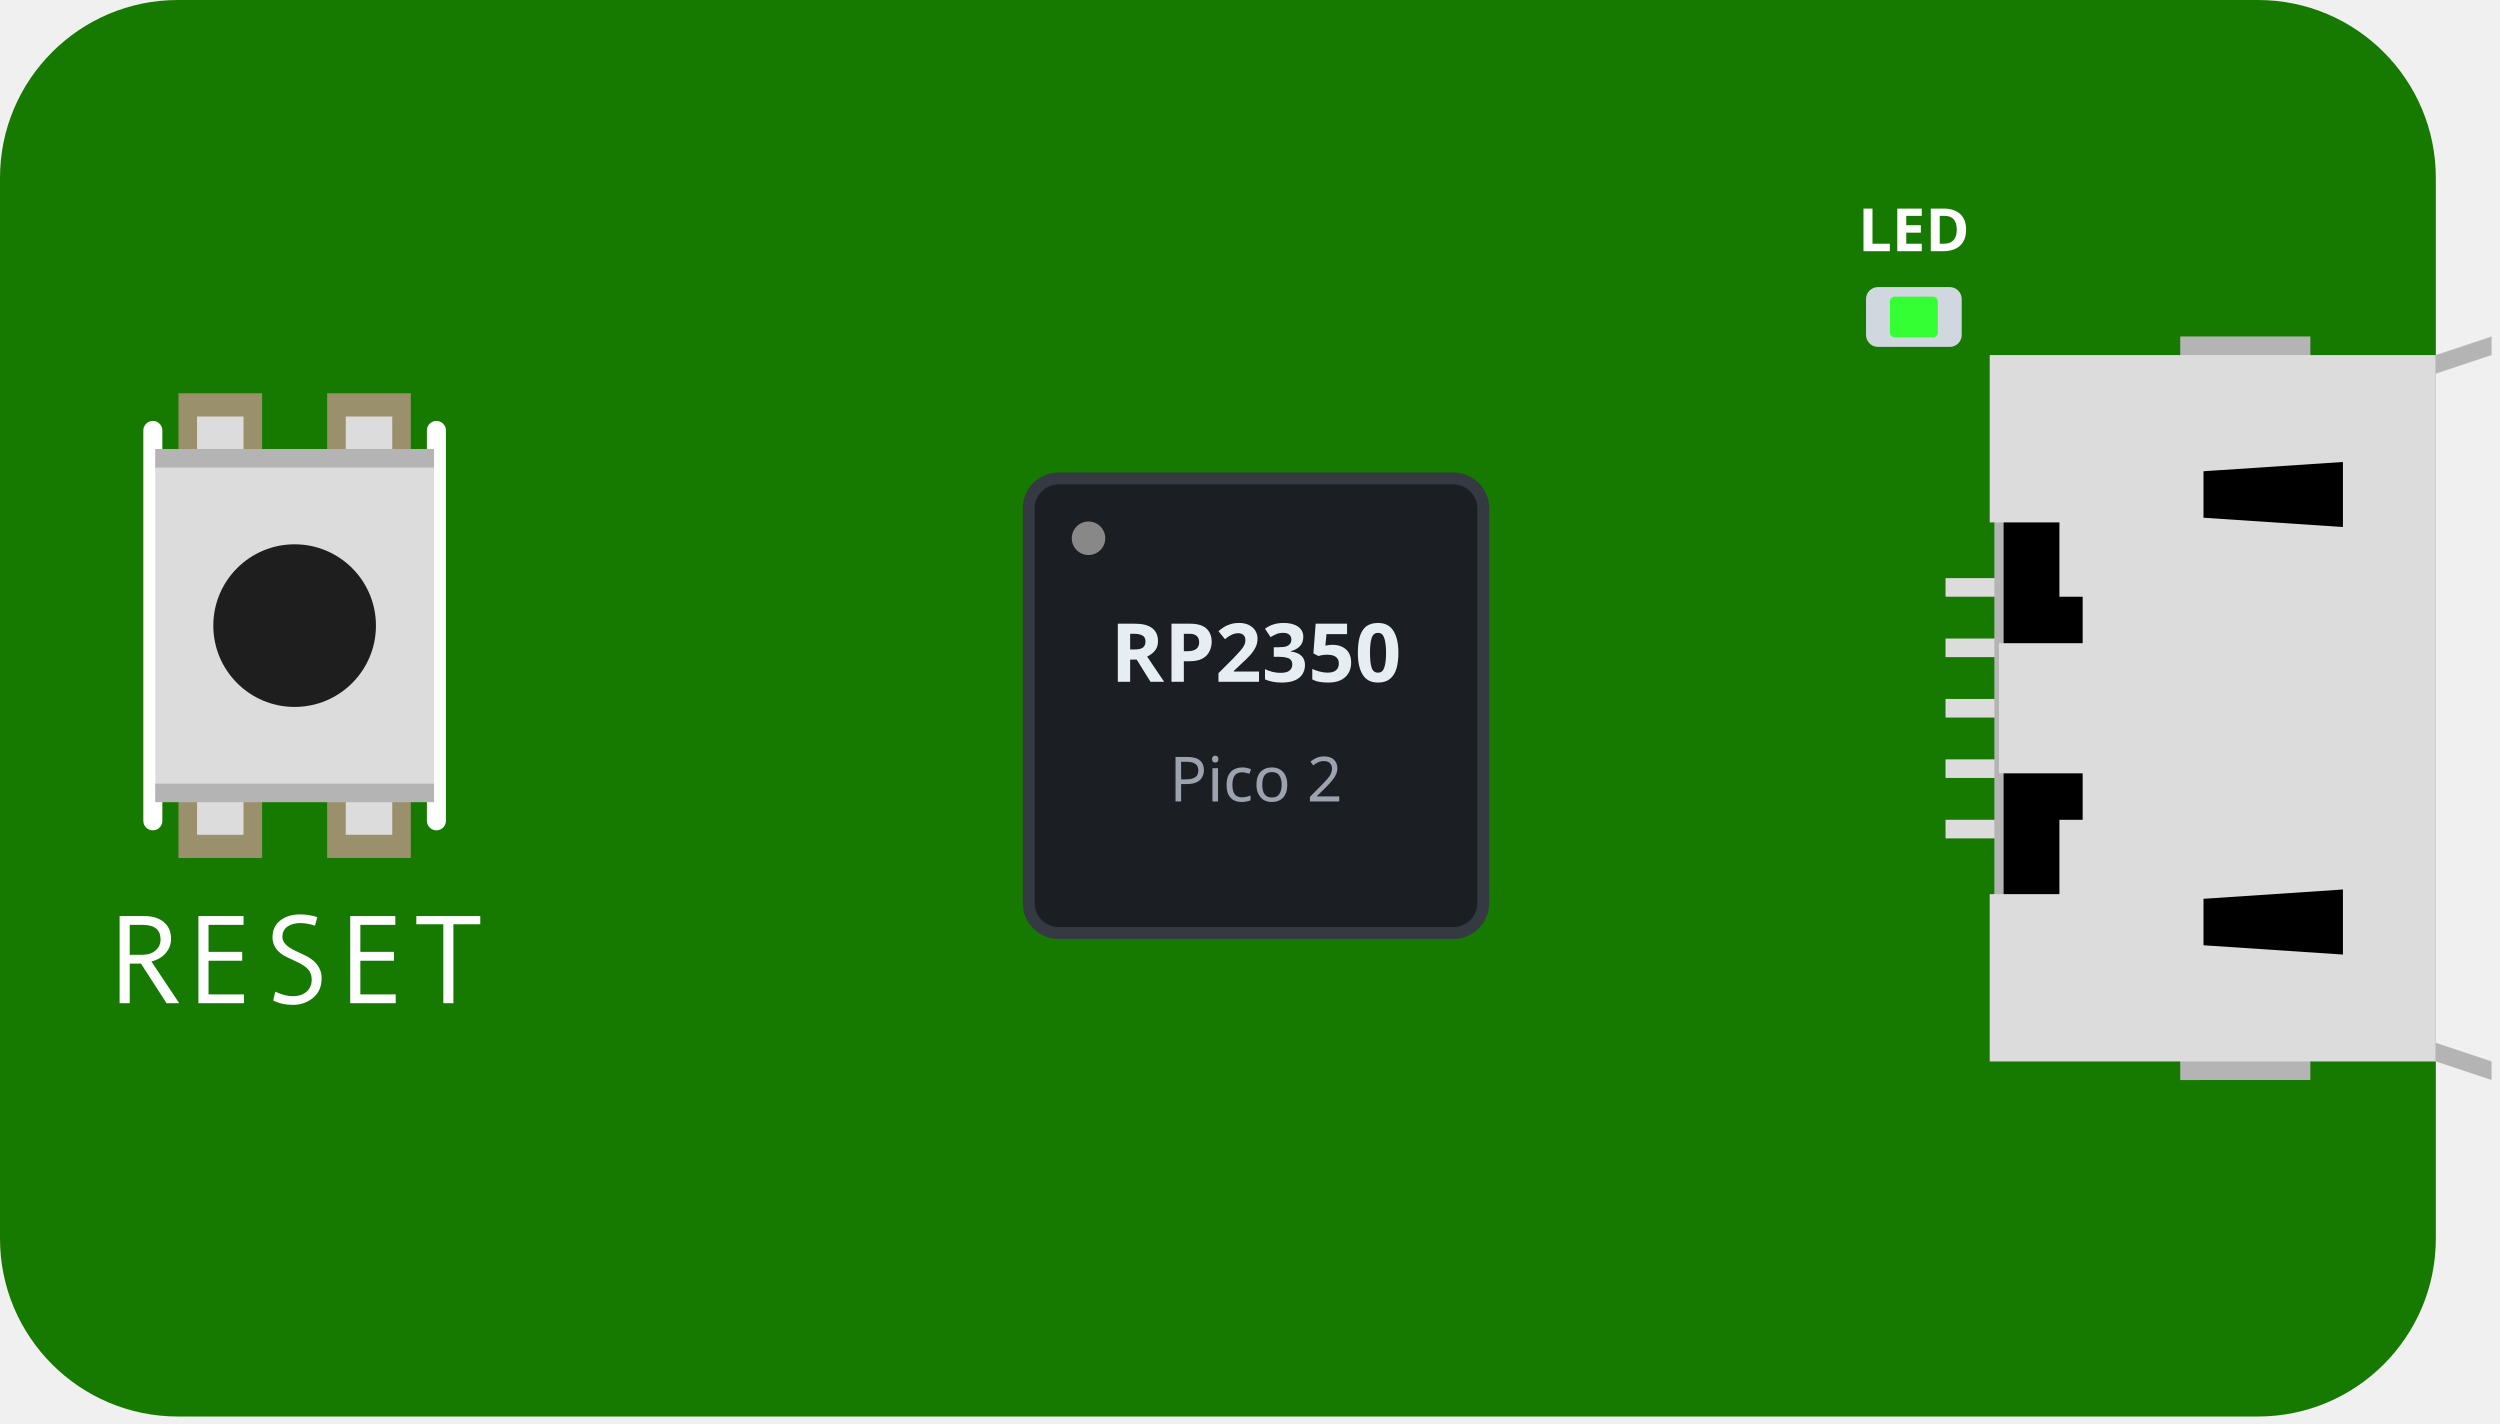
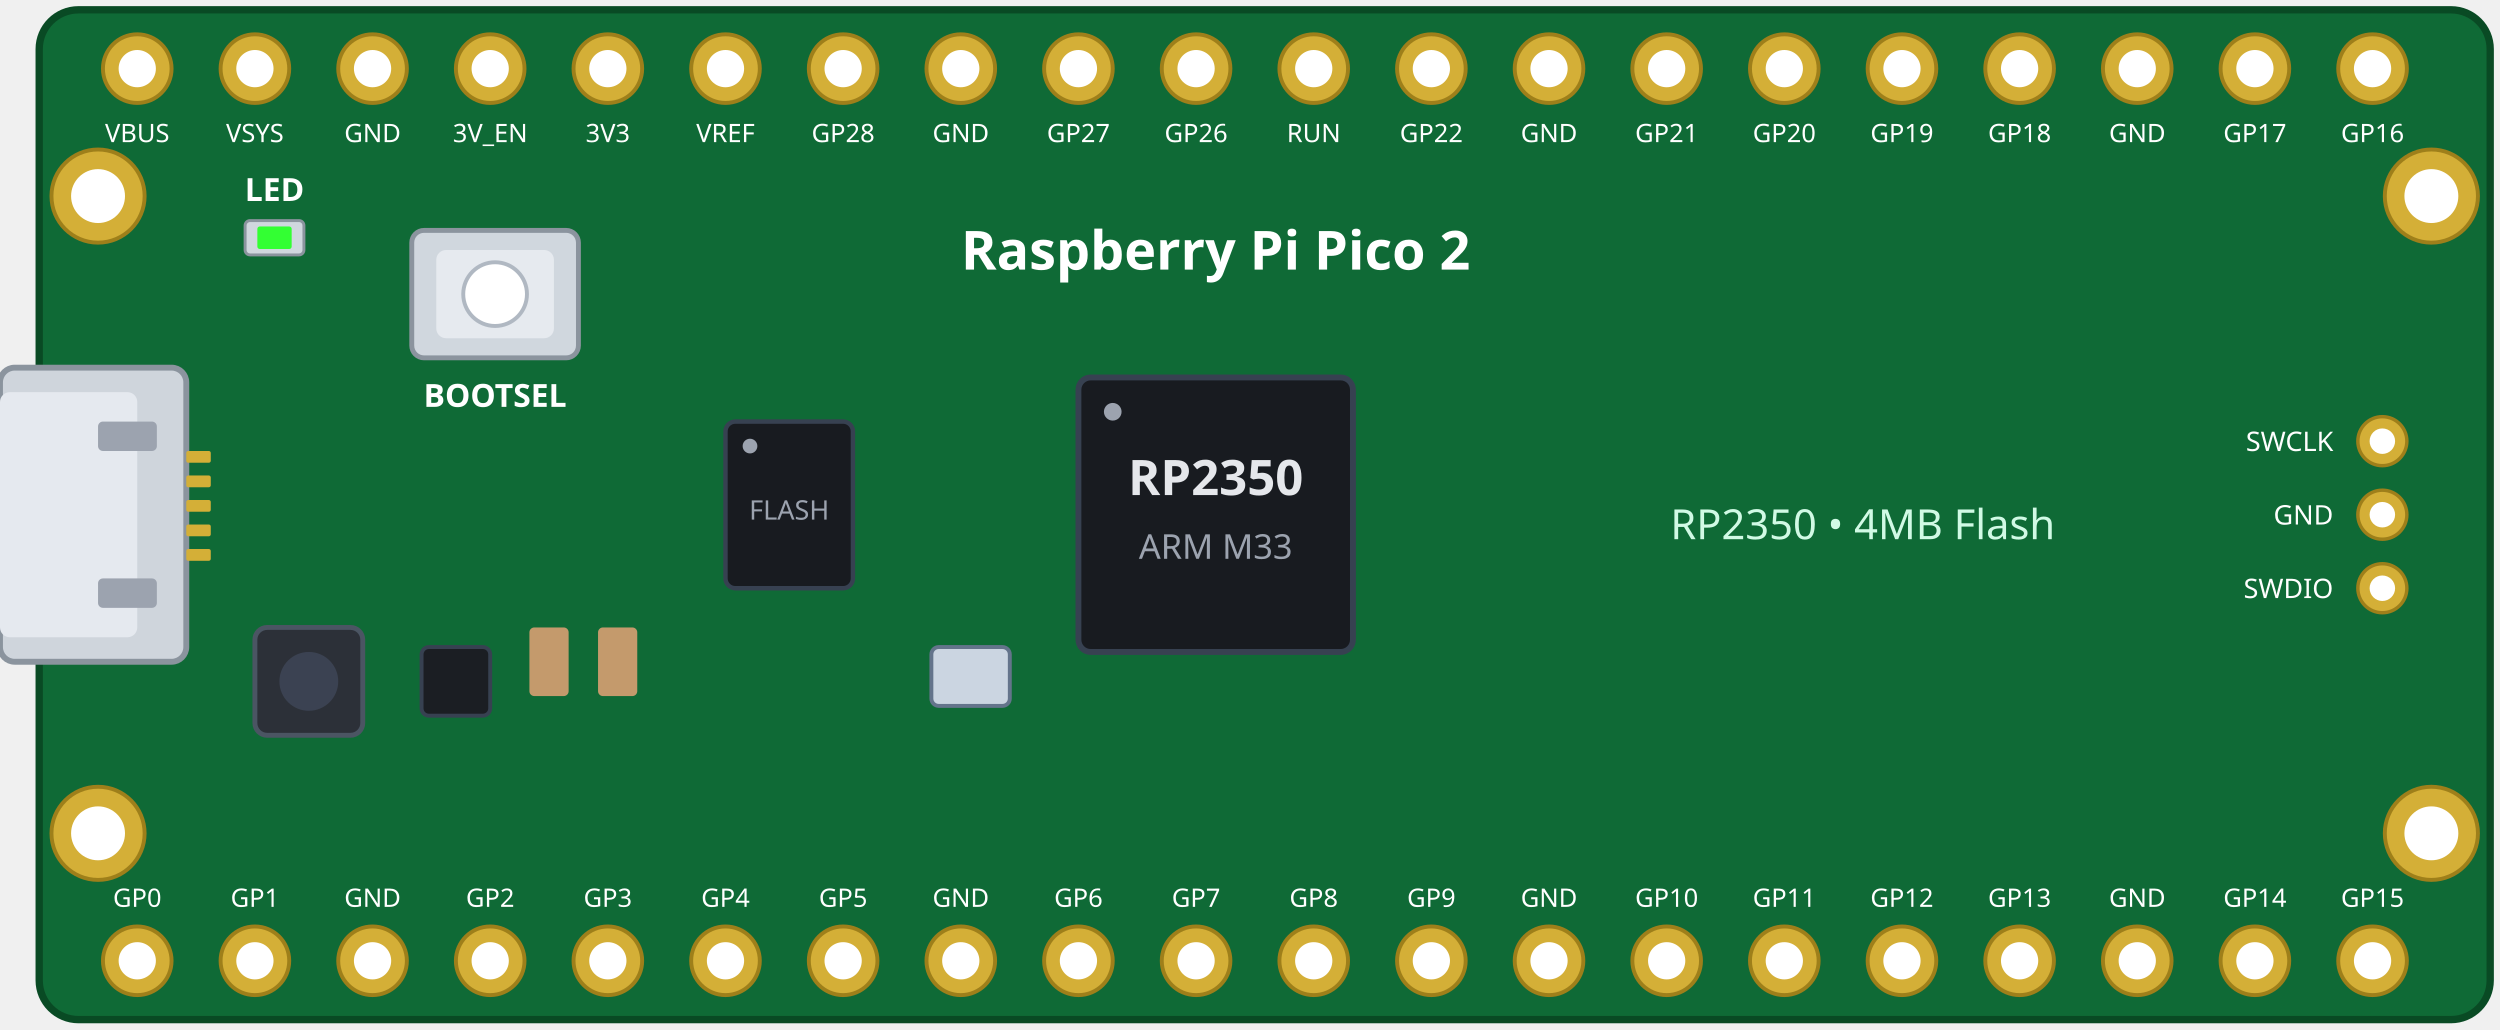
- <svg xmlns="http://www.w3.org/2000/svg" viewBox="0 0 209 119" fill-rule="evenodd" clip-rule="evenodd" stroke-linecap="round">
-   <path d="M203.636 14.872C203.636 6.664 196.973 0 188.764 0H14.871C6.663 0 0 6.664 0 14.872v88.676c0 8.208 6.663 14.872 14.871 14.872h173.893c8.209 0 14.872-6.664 14.872-14.872V14.872z" fill="#177a00" />
-   <rect x="86" y="40" width="38" height="38" rx="2.5" fill="#1b1e23" stroke="#343942" stroke-width="1" />
-   <circle cx="91" cy="45" r="1.4" fill="#888" />
-   <text x="105" y="57" font-family="sans-serif" font-weight="bold" font-size="6.8" fill="#e6edf3" text-anchor="middle">RP2350</text>
-   <text x="105" y="67" font-family="sans-serif" font-size="5.2" fill="#9ca3af" text-anchor="middle">Pico 2</text>
-   <rect x="156" y="24" width="8" height="5" rx="1" fill="#d0d7de" />
-   <rect x="158" y="24.8" width="4" height="3.4" rx="0.4" fill="#33ff33" />
-   <text x="160" y="21" font-family="sans-serif" font-weight="bold" font-size="5" fill="#ffffff" text-anchor="middle">LED</text>
-   <path d="M36.484 35.984V68.62m-23.706 0V35.985" fill="none" stroke="#fff" stroke-width="1.59" />
-   <path d="M34.343 64.735v6.993H27.35v-6.993h6.993zm0-31.859v6.993H27.35v-6.993h6.993zM21.91 64.735v6.993h-6.992v-6.993h6.992zm0-31.859v6.993h-6.992v-6.993h6.992zm1.773 20.844c2.131-.001 3.885-1.754 3.886-3.885-.001-2.131-1.755-3.884-3.886-3.885a3.905 3.905 0 00-3.885 3.885 3.905 3.905 0 003.885 3.885z" fill="#9a916c" />
-   <path d="M28.907 65.9v3.886h3.884V65.9h3.495V38.703h-3.495V34.82h-3.884v3.884h-8.55V34.82h-3.884v3.884h-3.498v27.198h3.498v3.885h3.884V65.9h8.55z" fill="#dcdcdc" fill-rule="nonzero" />
-   <circle cx="52.302" cy="-24.631" r="6.798" fill="#1e1e1e" transform="rotate(90)" />
-   <path d="M36.286 37.538v1.554H12.975v-1.554h23.311zm0 27.974v1.554H12.975v-1.554h23.311zM182.266 90.291V28.13h10.88v62.16l-10.88.001z" fill="#b4b4b4" />
-   <path d="M162.647 59.987v-1.554h9.325v1.554h-9.325zm0-5.052v-1.554h9.325v1.554h-9.325zm0-5.049v-1.554h9.325v1.554h-9.325zm0 15.151v-1.555h9.325v1.555h-9.325zm0 5.052v-1.555h9.325v1.555h-9.325z" fill="#dcdcdc" />
-   <path d="M166.729 78.636V39.785h1.943v38.85l-1.943.001z" fill="#b4b4b4" />
-   <path d="M167.502 78.636V39.785h8.157v38.85l-8.157.001z" />
-   <path d="M172.167 43.669v6.217h1.944v3.884h-6.996v10.88h6.996v3.884h-1.944v6.217h-5.828v13.986h37.297V29.683H166.34V43.67h5.828l-.001-.001z" fill="#dcdcdc" fill-rule="nonzero" />
-   <path d="M195.868 79.8l-11.656-.775V75.14l11.656-.779V79.8zm0-35.742l-11.656-.776v-3.887l11.656-.775v5.438z" fill-rule="nonzero" />
-   <path d="M208.296 85.629l-4.66 1.554V31.237l4.663 1.555-.003 52.837z" fill="#f0f0f0" fill-rule="nonzero" />
-   <path d="M208.296 90.291l-4.66-1.554v-1.554l4.66 1.554v1.554zm.003-60.608l-4.663 1.554v-1.554l4.663-1.554v1.554z" fill="#b4b4b4" fill-rule="nonzero" />
-   <path d="M14.982 83.868h-1.059l-2.137-3.31h-.94v3.31H10v-7.285h2.06c.691 0 1.238.168 1.639.504.4.336.601.803.601 1.402 0 .443-.146.838-.438 1.184-.293.346-.696.58-1.208.705l2.328 3.49zm-4.136-4.048h1.069c.448 0 .81-.12 1.09-.364.279-.242.418-.548.418-.916 0-.813-.496-1.219-1.487-1.219h-1.09v2.499zm9.546 4.048h-3.804v-7.285h3.773v.738h-2.927v2.257h2.814v.738h-2.814v2.813h2.958v.739zm5.942-6.478a3.815 3.815 0 00-1.233-.223c-.44 0-.8.1-1.077.301-.277.202-.416.488-.416.86 0 .44.363.828 1.09 1.162.537.248.892.42 1.066.516.174.097.35.229.529.397.179.17.322.368.43.597.11.229.164.486.164.772 0 .709-.239 1.259-.716 1.649-.476.391-1.038.586-1.685.586-.627 0-1.176-.123-1.647-.372l.175-.728c.555.251 1.038.377 1.452.377.481 0 .867-.125 1.158-.374.29-.25.436-.593.436-1.03 0-.323-.094-.598-.283-.823-.19-.226-.539-.455-1.048-.69-.523-.24-.862-.405-1.015-.492a2.166 2.166 0 01-.456-.364 1.594 1.594 0 01-.475-1.152c0-.602.216-1.072.65-1.41.433-.336.982-.505 1.647-.505.485 0 .967.074 1.446.222l-.192.723v.001zm6.748 6.478h-3.805v-7.285h3.774v.738h-2.927v2.257h2.813v.738h-2.813v2.813h2.958v.739zm7.068-6.598h-2.246v6.598h-.842V77.27h-2.256v-.687h5.344v.687z" fill="#fff" fill-rule="nonzero" />
+ <svg xmlns="http://www.w3.org/2000/svg" viewBox="0 0 510 210" width="510" height="210">
+   <rect x="8" y="2" width="500" height="206" rx="8" fill="#0f6a36" stroke="#094a24" stroke-width="1.5" />
+   <g>
+     <circle cx="20" cy="40" r="9.5" fill="#d4af37" stroke="#9e7f1a" stroke-width="0.8" />
+     <circle cx="20" cy="40" r="5.5" fill="#ffffff" />
+     <circle cx="20" cy="170" r="9.5" fill="#d4af37" stroke="#9e7f1a" stroke-width="0.8" />
+     <circle cx="20" cy="170" r="5.5" fill="#ffffff" />
+     <circle cx="496" cy="40" r="9.5" fill="#d4af37" stroke="#9e7f1a" stroke-width="0.8" />
+     <circle cx="496" cy="40" r="5.5" fill="#ffffff" />
+     <circle cx="496" cy="170" r="9.5" fill="#d4af37" stroke="#9e7f1a" stroke-width="0.8" />
+     <circle cx="496" cy="170" r="5.5" fill="#ffffff" />
+   </g>
+   <rect x="0" y="75" width="38" height="60" rx="3" fill="#cfd5dc" stroke="#8b949e" stroke-width="1.2" />
+   <rect x="0" y="80" width="28" height="50" rx="2" fill="#e5e9ef" />
+   <rect x="20" y="86" width="12" height="6" rx="1" fill="#9ca3af" />
+   <rect x="20" y="118" width="12" height="6" rx="1" fill="#9ca3af" />
+   <g fill="#d4af37">
+     <rect x="38" y="92" width="5" height="2.4" rx="0.4" />
+     <rect x="38" y="97" width="5" height="2.4" rx="0.4" />
+     <rect x="38" y="102" width="5" height="2.4" rx="0.4" />
+     <rect x="38" y="107" width="5" height="2.4" rx="0.4" />
+     <rect x="38" y="112" width="5" height="2.4" rx="0.4" />
+   </g>
+   <rect x="50" y="45" width="12" height="7" rx="1" fill="#d0d7de" stroke="#8b949e" stroke-width="0.6" />
+   <rect x="52.5" y="46.2" width="7" height="4.6" rx="0.5" fill="#33ff33" />
+   <text x="56" y="41" font-family="sans-serif" font-weight="bold" font-size="6.5" fill="#ffffff" text-anchor="middle">LED</text>
+   <rect x="84" y="47" width="34" height="26" rx="2.5" fill="#d0d7de" stroke="#8b949e" stroke-width="1" />
+   <rect x="89" y="51" width="24" height="18" rx="2" fill="#e6eaef" />
+   <circle cx="101" cy="60" r="6.5" fill="#ffffff" stroke="#b0b8c2" stroke-width="0.8" />
+   <text x="101" y="83" font-family="sans-serif" font-weight="bold" font-size="6.5" fill="#ffffff" text-anchor="middle">BOOTSEL</text>
+   <rect x="52" y="128" width="22" height="22" rx="2.5" fill="#2c3038" stroke="#4b5563" stroke-width="1" />
+   <circle cx="63" cy="139" r="6" fill="#3b4252" />
+   <rect x="86" y="132" width="14" height="14" rx="1.5" fill="#1b1e23" stroke="#374151" stroke-width="0.8" />
+   <rect x="108" y="128" width="8" height="14" rx="1" fill="#c49a6c" />
+   <rect x="122" y="128" width="8" height="14" rx="1" fill="#c49a6c" />
+   <rect x="148" y="86" width="26" height="34" rx="2" fill="#181b20" stroke="#374151" stroke-width="0.9" />
+   <circle cx="153" cy="91" r="1.5" fill="#9ca3af" />
+   <text x="161" y="106" font-family="sans-serif" font-size="5.5" fill="#9ca3af" text-anchor="middle">FLASH</text>
+   <rect x="190" y="132" width="16" height="12" rx="1.5" fill="#cbd5e1" stroke="#64748b" stroke-width="0.8" />
+   <g>
+     <rect x="220" y="77" width="56" height="56" rx="2.5" fill="#181b20" stroke="#374151" stroke-width="1.2" />
+     <circle cx="227" cy="84" r="1.8" fill="#9ca3af" />
+     <text x="248" y="101" font-family="sans-serif" font-weight="bold" font-size="10" fill="#e5e7eb" text-anchor="middle">RP2350</text>
+     <text x="248" y="114" font-family="sans-serif" font-size="7" fill="#9ca3af" text-anchor="middle">ARM M33</text>
+   </g>
+   <text x="248" y="55" font-family="sans-serif" font-weight="bold" font-size="11" fill="#ffffff" text-anchor="middle">Raspberry Pi Pico 2</text>
+   <text x="380" y="110" font-family="sans-serif" font-size="8.5" fill="#d1fae5" text-anchor="middle">RP2350  •  4MB Flash</text>
+   <g fill="#d4af37" stroke="#9e7f1a" stroke-width="0.7">
+     <circle cx="486" cy="90" r="5" />
+     <circle cx="486" cy="90" r="2.6" fill="#ffffff" stroke="none" />
+     <circle cx="486" cy="105" r="5" />
+     <circle cx="486" cy="105" r="2.6" fill="#ffffff" stroke="none" />
+     <circle cx="486" cy="120" r="5" />
+     <circle cx="486" cy="120" r="2.6" fill="#ffffff" stroke="none" />
+   </g>
+   <text x="476" y="92" font-family="sans-serif" font-size="5.5" fill="#ffffff" text-anchor="end">SWCLK</text>
+   <text x="476" y="107" font-family="sans-serif" font-size="5.5" fill="#ffffff" text-anchor="end">GND</text>
+   <text x="476" y="122" font-family="sans-serif" font-size="5.5" fill="#ffffff" text-anchor="end">SWDIO</text>
+   <g fill="#d4af37" stroke="#9e7f1a" stroke-width="0.8">
+     <circle cx="28" cy="14" r="7" />
+     <circle cx="28" cy="14" r="3.8" fill="#ffffff" stroke="none" />
+     <circle cx="52" cy="14" r="7" />
+     <circle cx="52" cy="14" r="3.8" fill="#ffffff" stroke="none" />
+     <circle cx="76" cy="14" r="7" />
+     <circle cx="76" cy="14" r="3.8" fill="#ffffff" stroke="none" />
+     <circle cx="100" cy="14" r="7" />
+     <circle cx="100" cy="14" r="3.8" fill="#ffffff" stroke="none" />
+     <circle cx="124" cy="14" r="7" />
+     <circle cx="124" cy="14" r="3.8" fill="#ffffff" stroke="none" />
+     <circle cx="148" cy="14" r="7" />
+     <circle cx="148" cy="14" r="3.8" fill="#ffffff" stroke="none" />
+     <circle cx="172" cy="14" r="7" />
+     <circle cx="172" cy="14" r="3.8" fill="#ffffff" stroke="none" />
+     <circle cx="196" cy="14" r="7" />
+     <circle cx="196" cy="14" r="3.8" fill="#ffffff" stroke="none" />
+     <circle cx="220" cy="14" r="7" />
+     <circle cx="220" cy="14" r="3.8" fill="#ffffff" stroke="none" />
+     <circle cx="244" cy="14" r="7" />
+     <circle cx="244" cy="14" r="3.8" fill="#ffffff" stroke="none" />
+     <circle cx="268" cy="14" r="7" />
+     <circle cx="268" cy="14" r="3.8" fill="#ffffff" stroke="none" />
+     <circle cx="292" cy="14" r="7" />
+     <circle cx="292" cy="14" r="3.8" fill="#ffffff" stroke="none" />
+     <circle cx="316" cy="14" r="7" />
+     <circle cx="316" cy="14" r="3.8" fill="#ffffff" stroke="none" />
+     <circle cx="340" cy="14" r="7" />
+     <circle cx="340" cy="14" r="3.8" fill="#ffffff" stroke="none" />
+     <circle cx="364" cy="14" r="7" />
+     <circle cx="364" cy="14" r="3.8" fill="#ffffff" stroke="none" />
+     <circle cx="388" cy="14" r="7" />
+     <circle cx="388" cy="14" r="3.8" fill="#ffffff" stroke="none" />
+     <circle cx="412" cy="14" r="7" />
+     <circle cx="412" cy="14" r="3.8" fill="#ffffff" stroke="none" />
+     <circle cx="436" cy="14" r="7" />
+     <circle cx="436" cy="14" r="3.8" fill="#ffffff" stroke="none" />
+     <circle cx="460" cy="14" r="7" />
+     <circle cx="460" cy="14" r="3.8" fill="#ffffff" stroke="none" />
+     <circle cx="484" cy="14" r="7" />
+     <circle cx="484" cy="14" r="3.8" fill="#ffffff" stroke="none" />
+   </g>
+   <g font-family="sans-serif" font-size="5.2" fill="#ffffff" text-anchor="middle">
+     <text x="28" y="29">VBUS</text>
+     <text x="52" y="29">VSYS</text>
+     <text x="76" y="29">GND</text>
+     <text x="100" y="29">3V_EN</text>
+     <text x="124" y="29">3V3</text>
+     <text x="148" y="29">VREF</text>
+     <text x="172" y="29">GP28</text>
+     <text x="196" y="29">GND</text>
+     <text x="220" y="29">GP27</text>
+     <text x="244" y="29">GP26</text>
+     <text x="268" y="29">RUN</text>
+     <text x="292" y="29">GP22</text>
+     <text x="316" y="29">GND</text>
+     <text x="340" y="29">GP21</text>
+     <text x="364" y="29">GP20</text>
+     <text x="388" y="29">GP19</text>
+     <text x="412" y="29">GP18</text>
+     <text x="436" y="29">GND</text>
+     <text x="460" y="29">GP17</text>
+     <text x="484" y="29">GP16</text>
+   </g>
+   <g fill="#d4af37" stroke="#9e7f1a" stroke-width="0.8">
+     <circle cx="28" cy="196" r="7" />
+     <circle cx="28" cy="196" r="3.8" fill="#ffffff" stroke="none" />
+     <circle cx="52" cy="196" r="7" />
+     <circle cx="52" cy="196" r="3.8" fill="#ffffff" stroke="none" />
+     <circle cx="76" cy="196" r="7" />
+     <circle cx="76" cy="196" r="3.8" fill="#ffffff" stroke="none" />
+     <circle cx="100" cy="196" r="7" />
+     <circle cx="100" cy="196" r="3.8" fill="#ffffff" stroke="none" />
+     <circle cx="124" cy="196" r="7" />
+     <circle cx="124" cy="196" r="3.8" fill="#ffffff" stroke="none" />
+     <circle cx="148" cy="196" r="7" />
+     <circle cx="148" cy="196" r="3.8" fill="#ffffff" stroke="none" />
+     <circle cx="172" cy="196" r="7" />
+     <circle cx="172" cy="196" r="3.8" fill="#ffffff" stroke="none" />
+     <circle cx="196" cy="196" r="7" />
+     <circle cx="196" cy="196" r="3.8" fill="#ffffff" stroke="none" />
+     <circle cx="220" cy="196" r="7" />
+     <circle cx="220" cy="196" r="3.8" fill="#ffffff" stroke="none" />
+     <circle cx="244" cy="196" r="7" />
+     <circle cx="244" cy="196" r="3.8" fill="#ffffff" stroke="none" />
+     <circle cx="268" cy="196" r="7" />
+     <circle cx="268" cy="196" r="3.8" fill="#ffffff" stroke="none" />
+     <circle cx="292" cy="196" r="7" />
+     <circle cx="292" cy="196" r="3.8" fill="#ffffff" stroke="none" />
+     <circle cx="316" cy="196" r="7" />
+     <circle cx="316" cy="196" r="3.8" fill="#ffffff" stroke="none" />
+     <circle cx="340" cy="196" r="7" />
+     <circle cx="340" cy="196" r="3.8" fill="#ffffff" stroke="none" />
+     <circle cx="364" cy="196" r="7" />
+     <circle cx="364" cy="196" r="3.8" fill="#ffffff" stroke="none" />
+     <circle cx="388" cy="196" r="7" />
+     <circle cx="388" cy="196" r="3.8" fill="#ffffff" stroke="none" />
+     <circle cx="412" cy="196" r="7" />
+     <circle cx="412" cy="196" r="3.8" fill="#ffffff" stroke="none" />
+     <circle cx="436" cy="196" r="7" />
+     <circle cx="436" cy="196" r="3.8" fill="#ffffff" stroke="none" />
+     <circle cx="460" cy="196" r="7" />
+     <circle cx="460" cy="196" r="3.8" fill="#ffffff" stroke="none" />
+     <circle cx="484" cy="196" r="7" />
+     <circle cx="484" cy="196" r="3.8" fill="#ffffff" stroke="none" />
+   </g>
+   <g font-family="sans-serif" font-size="5.2" fill="#ffffff" text-anchor="middle">
+     <text x="28" y="185">GP0</text>
+     <text x="52" y="185">GP1</text>
+     <text x="76" y="185">GND</text>
+     <text x="100" y="185">GP2</text>
+     <text x="124" y="185">GP3</text>
+     <text x="148" y="185">GP4</text>
+     <text x="172" y="185">GP5</text>
+     <text x="196" y="185">GND</text>
+     <text x="220" y="185">GP6</text>
+     <text x="244" y="185">GP7</text>
+     <text x="268" y="185">GP8</text>
+     <text x="292" y="185">GP9</text>
+     <text x="316" y="185">GND</text>
+     <text x="340" y="185">GP10</text>
+     <text x="364" y="185">GP11</text>
+     <text x="388" y="185">GP12</text>
+     <text x="412" y="185">GP13</text>
+     <text x="436" y="185">GND</text>
+     <text x="460" y="185">GP14</text>
+     <text x="484" y="185">GP15</text>
+   </g>
</svg>
